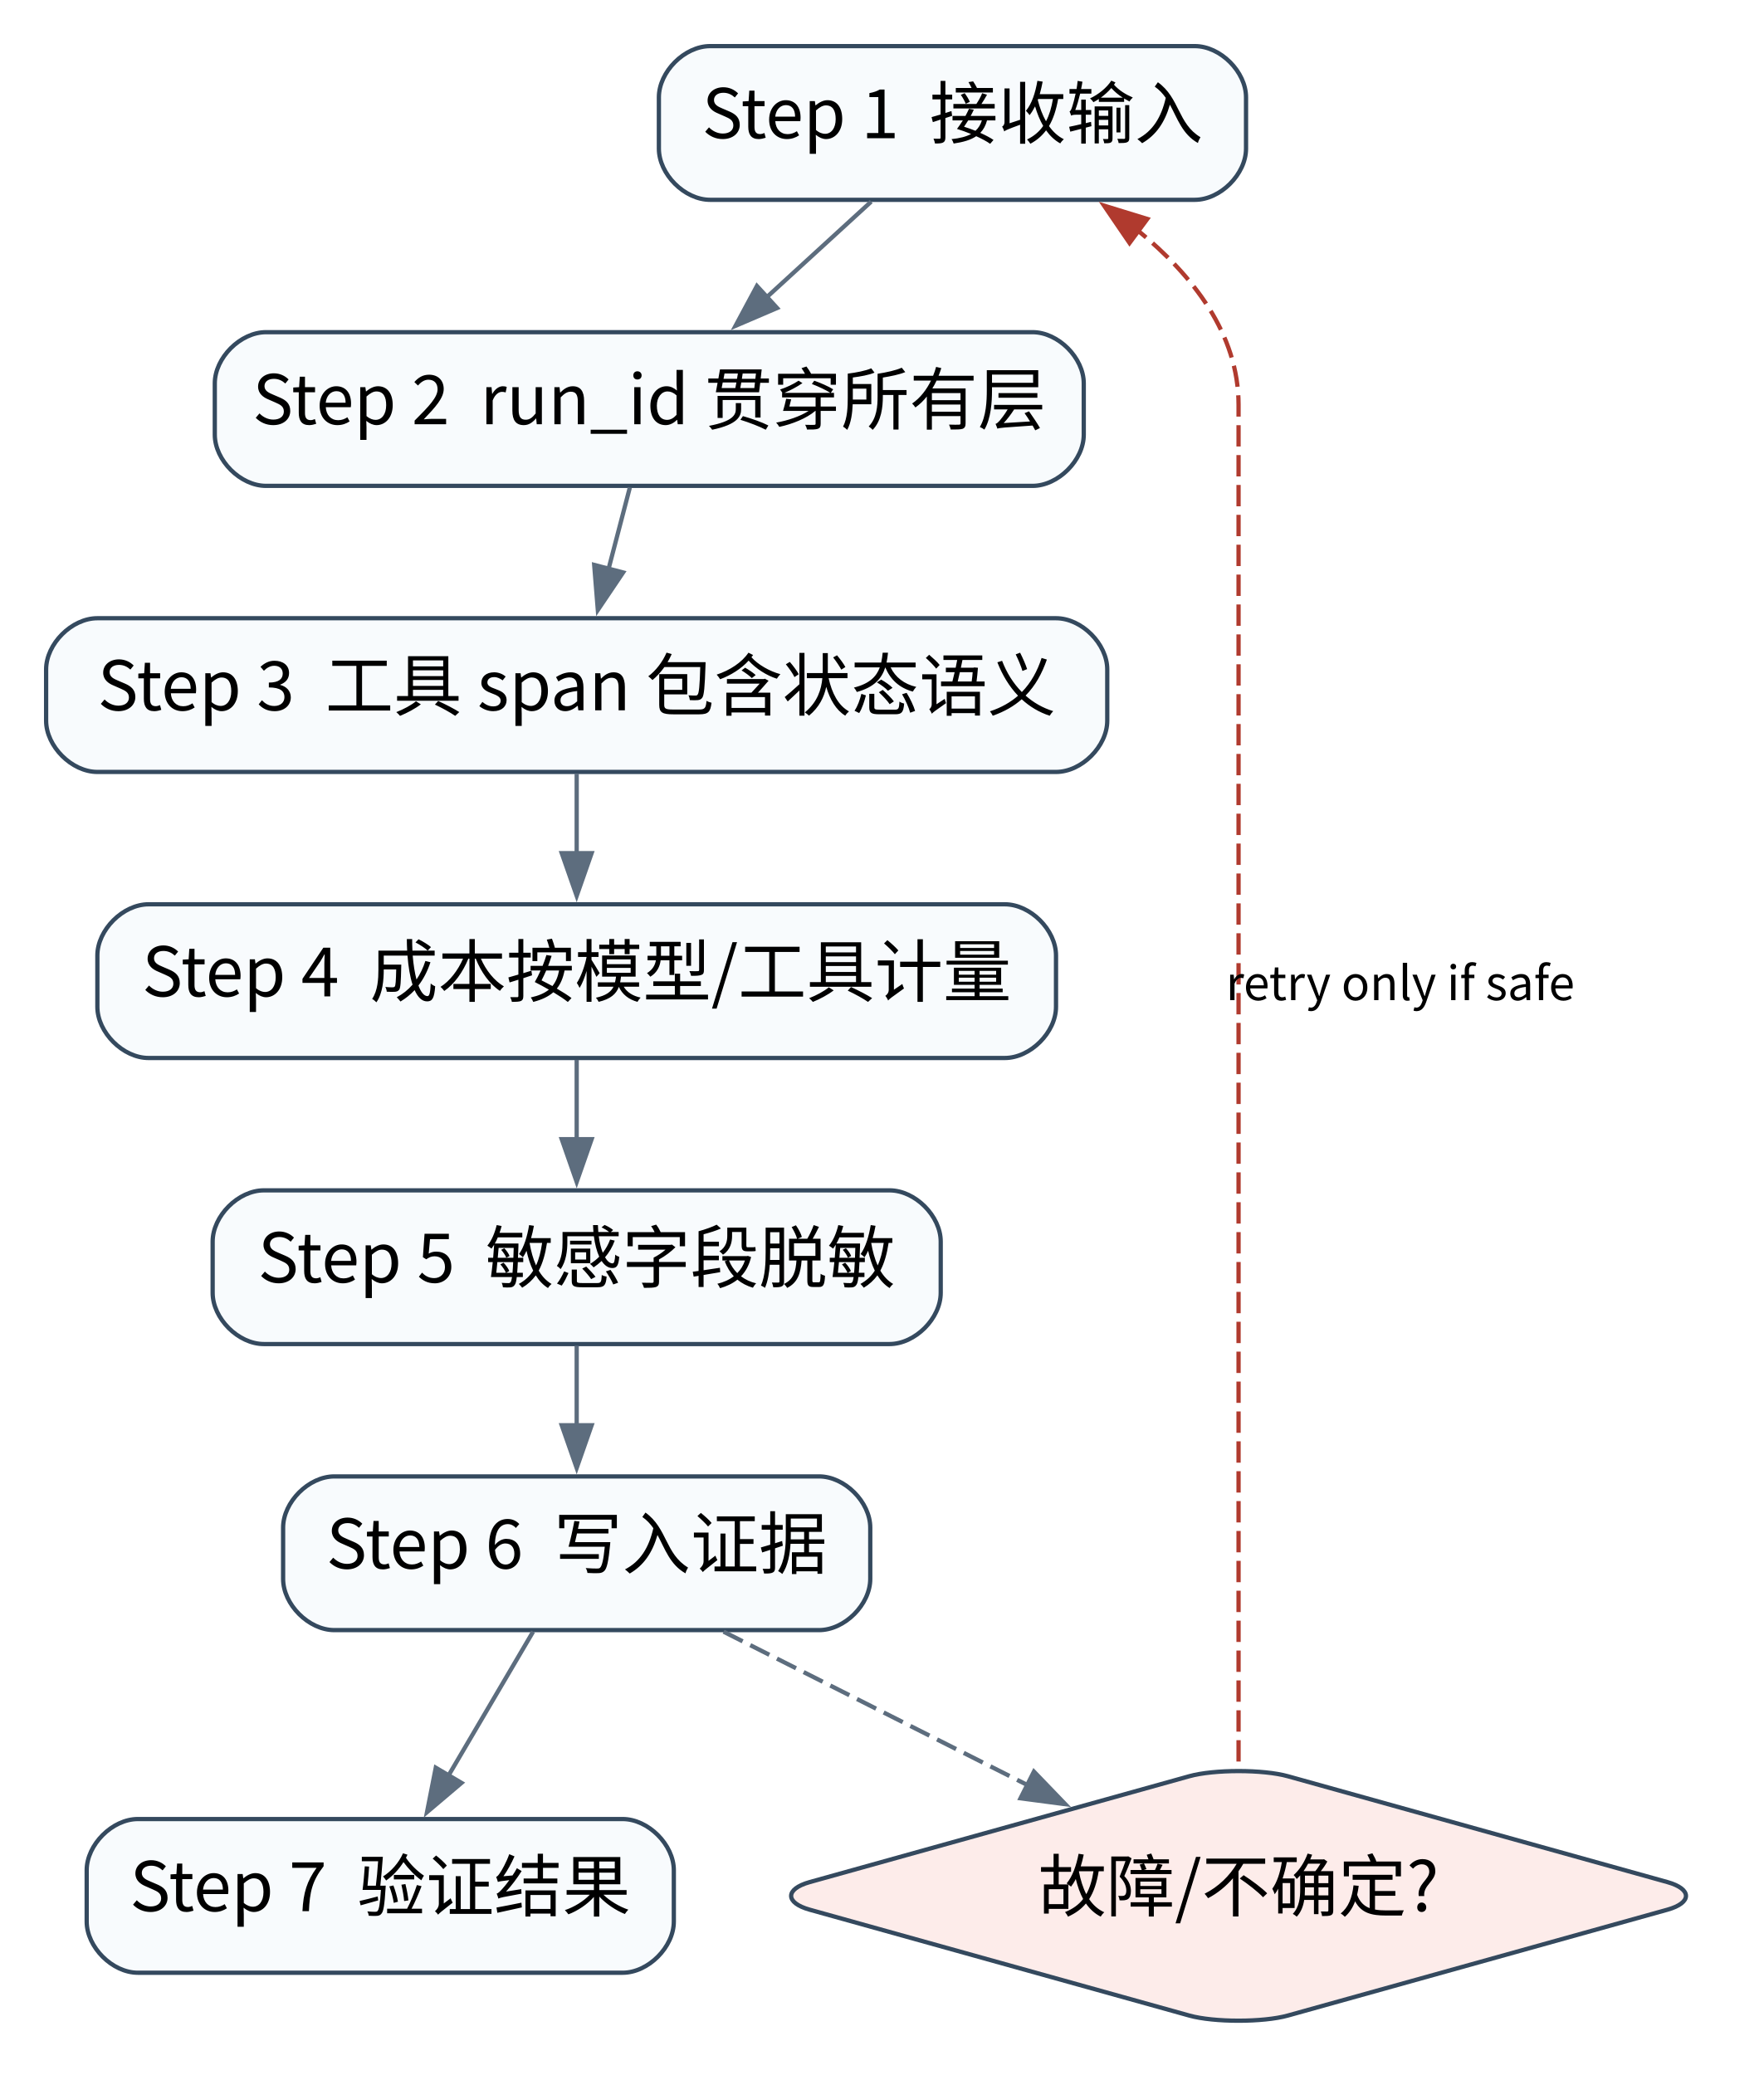
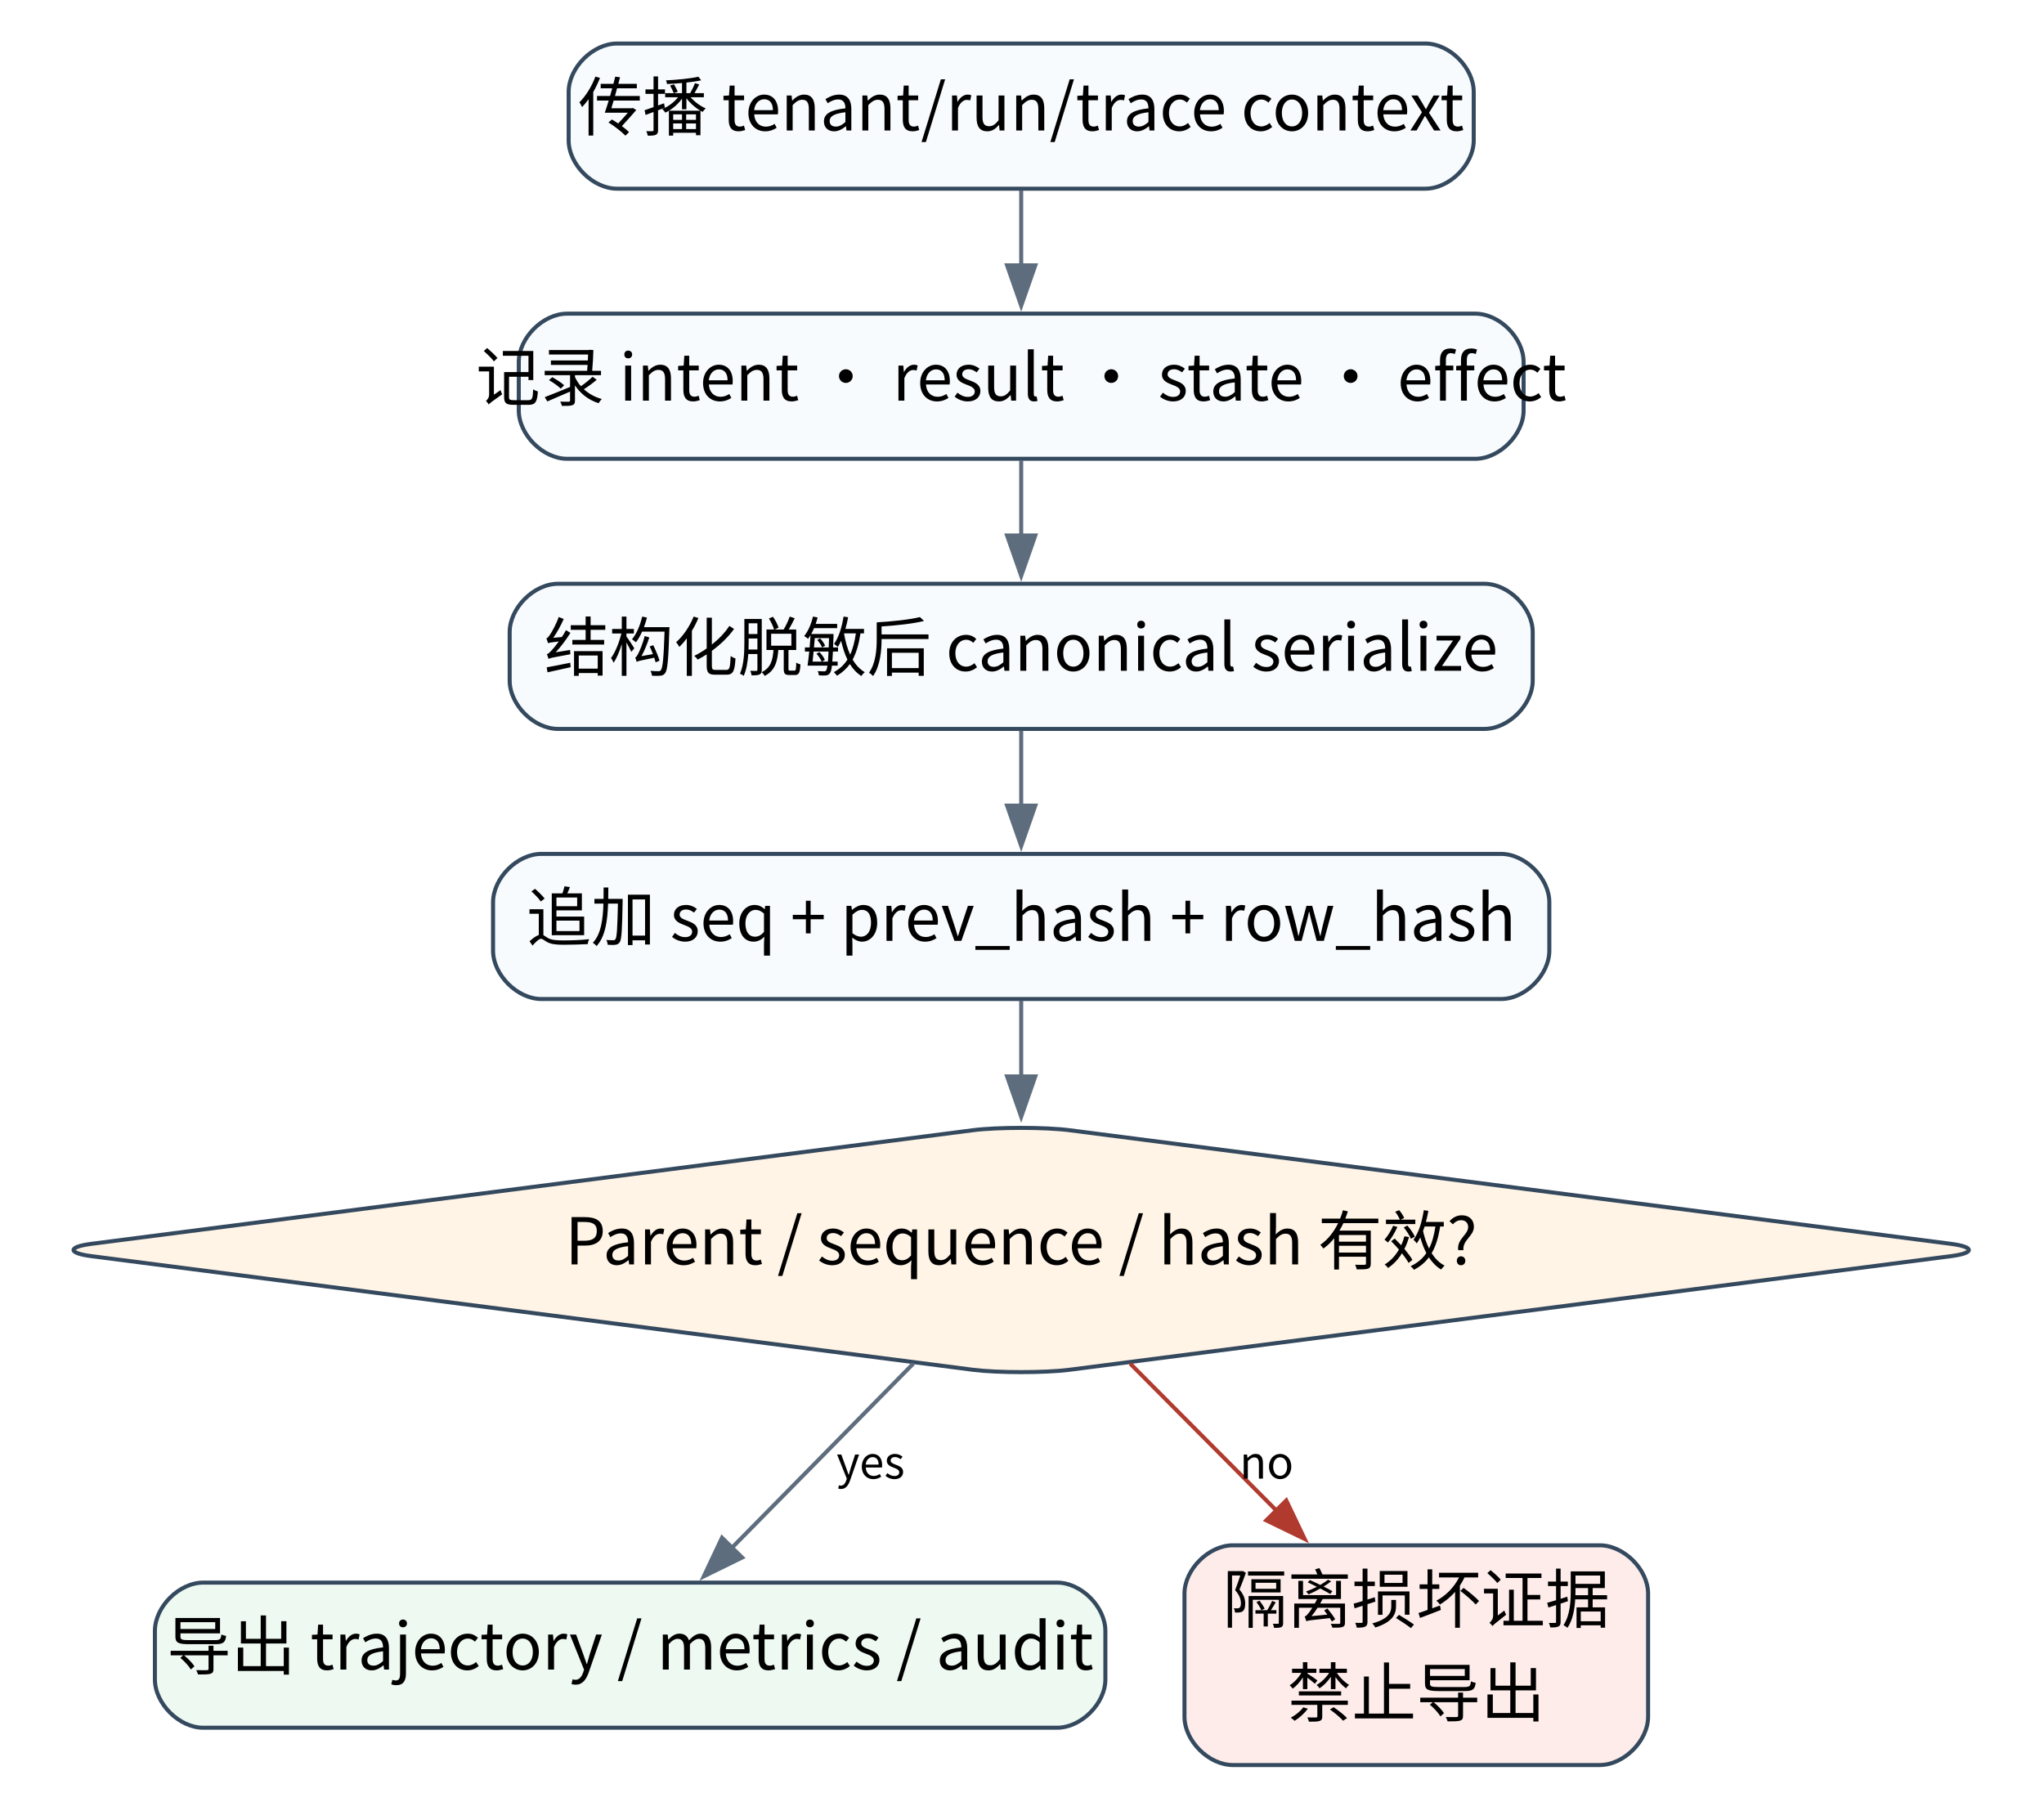
- <svg xmlns="http://www.w3.org/2000/svg" width="413pt" height="486pt" viewBox="0.00 0.00 413.00 486.00">
-   <g id="graph0" class="graph" transform="scale(1 1) rotate(0) translate(10.8 475.3)">
+ <svg xmlns="http://www.w3.org/2000/svg" width="507pt" height="449pt" viewBox="0.00 0.00 507.00 449.00">
+   <g id="graph0" class="graph" transform="scale(1 1) rotate(0) translate(10.8 437.8)">
    <g id="node1" class="node">
-       <path fill="#f8fbfd" stroke="#34495e" d="M269,-464.5C269,-464.5 155.5,-464.5 155.5,-464.5 149.5,-464.5 143.5,-458.5 143.5,-452.5 143.5,-452.5 143.5,-440.5 143.5,-440.5 143.5,-434.5 149.5,-428.5 155.5,-428.5 155.5,-428.5 269,-428.5 269,-428.5 275,-428.5 281,-434.5 281,-440.5 281,-440.5 281,-452.5 281,-452.5 281,-458.5 275,-464.5 269,-464.5" />
-       <text xml:space="preserve" text-anchor="middle" x="212.25" y="-442.93" font-family="Noto Sans CJK SC" font-size="16.00">Step 1  接收输入</text>
+       <path fill="#f8fbfd" stroke="#34495e" d="M342.75,-427C342.75,-427 142.25,-427 142.25,-427 136.25,-427 130.25,-421 130.25,-415 130.25,-415 130.25,-403 130.25,-403 130.25,-397 136.25,-391 142.25,-391 142.25,-391 342.75,-391 342.75,-391 348.75,-391 354.75,-397 354.75,-403 354.75,-403 354.75,-415 354.75,-415 354.75,-421 348.75,-427 342.75,-427" />
+       <text xml:space="preserve" text-anchor="middle" x="242.5" y="-405.43" font-family="Noto Sans CJK SC" font-size="16.00">传播 tenant/run/trace context</text>
    </g>
    <g id="node2" class="node">
-       <path fill="#f8fbfd" stroke="#34495e" d="M231,-397.5C231,-397.5 51.5,-397.5 51.5,-397.5 45.5,-397.5 39.5,-391.5 39.5,-385.5 39.5,-385.5 39.5,-373.5 39.5,-373.5 39.5,-367.5 45.5,-361.5 51.5,-361.5 51.5,-361.5 231,-361.5 231,-361.5 237,-361.5 243,-367.5 243,-373.5 243,-373.5 243,-385.5 243,-385.5 243,-391.5 237,-397.5 231,-397.5" />
-       <text xml:space="preserve" text-anchor="middle" x="141.25" y="-375.93" font-family="Noto Sans CJK SC" font-size="16.00">Step 2  run_id 贯穿所有层</text>
+       <path fill="#f8fbfd" stroke="#34495e" d="M355.12,-360C355.12,-360 129.88,-360 129.88,-360 123.88,-360 117.88,-354 117.88,-348 117.88,-348 117.88,-336 117.88,-336 117.88,-330 123.88,-324 129.88,-324 129.88,-324 355.12,-324 355.12,-324 361.12,-324 367.12,-330 367.12,-336 367.12,-336 367.12,-348 367.12,-348 367.12,-354 361.12,-360 355.12,-360" />
+       <text xml:space="preserve" text-anchor="middle" x="242.5" y="-338.43" font-family="Noto Sans CJK SC" font-size="16.00">记录 intent · result · state · effect</text>
    </g>
    <g id="edge1" class="edge">
-       <path fill="none" stroke="#5d6d7e" d="M193.22,-428.08C185.66,-421.16 176.82,-413.07 168.6,-405.54" />
-       <polygon fill="#5d6d7e" stroke="#5d6d7e" points="171.18,-403.16 161.45,-398.99 166.46,-408.32 171.18,-403.16" />
+       <path fill="none" stroke="#5d6d7e" d="M242.5,-390.58C242.5,-384.75 242.5,-378.09 242.5,-371.64" />
+       <polygon fill="#5d6d7e" stroke="#5d6d7e" points="246,-371.98 242.5,-361.98 239,-371.98 246,-371.98" />
    </g>
    <g id="node3" class="node">
-       <path fill="#f8fbfd" stroke="#34495e" d="M236.5,-330.5C236.5,-330.5 12,-330.5 12,-330.5 6,-330.5 0,-324.5 0,-318.5 0,-318.5 0,-306.5 0,-306.5 0,-300.5 6,-294.5 12,-294.5 12,-294.5 236.5,-294.5 236.5,-294.5 242.5,-294.5 248.5,-300.5 248.5,-306.5 248.5,-306.5 248.5,-318.5 248.5,-318.5 248.5,-324.5 242.5,-330.5 236.5,-330.5" />
-       <text xml:space="preserve" text-anchor="middle" x="124.25" y="-308.93" font-family="Noto Sans CJK SC" font-size="16.00">Step 3  工具 span 包含状态语义</text>
+       <path fill="#f8fbfd" stroke="#34495e" d="M357.38,-293C357.38,-293 127.63,-293 127.63,-293 121.62,-293 115.62,-287 115.62,-281 115.62,-281 115.62,-269 115.62,-269 115.62,-263 121.62,-257 127.62,-257 127.62,-257 357.38,-257 357.38,-257 363.38,-257 369.38,-263 369.38,-269 369.38,-269 369.38,-281 369.38,-281 369.38,-287 363.38,-293 357.38,-293" />
+       <text xml:space="preserve" text-anchor="middle" x="242.5" y="-271.43" font-family="Noto Sans CJK SC" font-size="16.00">结构化脱敏后 canonical serialize</text>
    </g>
    <g id="edge2" class="edge">
-       <path fill="none" stroke="#5d6d7e" d="M136.69,-361.08C135.13,-355.11 133.34,-348.26 131.61,-341.65" />
-       <polygon fill="#5d6d7e" stroke="#5d6d7e" points="135.12,-341.22 129.2,-332.43 128.35,-342.99 135.12,-341.22" />
+       <path fill="none" stroke="#5d6d7e" d="M242.5,-323.58C242.5,-317.75 242.5,-311.09 242.5,-304.64" />
+       <polygon fill="#5d6d7e" stroke="#5d6d7e" points="246,-304.98 242.5,-294.98 239,-304.98 246,-304.98" />
    </g>
    <g id="node4" class="node">
-       <path fill="#f8fbfd" stroke="#34495e" d="M224.5,-263.5C224.5,-263.5 24,-263.5 24,-263.5 18,-263.5 12,-257.5 12,-251.5 12,-251.5 12,-239.5 12,-239.5 12,-233.5 18,-227.5 24,-227.5 24,-227.5 224.5,-227.5 224.5,-227.5 230.5,-227.5 236.5,-233.5 236.5,-239.5 236.5,-239.5 236.5,-251.5 236.5,-251.5 236.5,-257.5 230.5,-263.5 224.5,-263.5" />
-       <text xml:space="preserve" text-anchor="middle" x="124.25" y="-241.93" font-family="Noto Sans CJK SC" font-size="16.00">Step 4  成本按模型/工具计量</text>
+       <path fill="#f8fbfd" stroke="#34495e" d="M361.5,-226C361.5,-226 123.5,-226 123.5,-226 117.5,-226 111.5,-220 111.5,-214 111.5,-214 111.5,-202 111.5,-202 111.5,-196 117.5,-190 123.5,-190 123.5,-190 361.5,-190 361.5,-190 367.5,-190 373.5,-196 373.5,-202 373.5,-202 373.5,-214 373.5,-214 373.5,-220 367.5,-226 361.5,-226" />
+       <text xml:space="preserve" text-anchor="middle" x="242.5" y="-204.43" font-family="Noto Sans CJK SC" font-size="16.00">追加 seq + prev_hash + row_hash</text>
    </g>
    <g id="edge3" class="edge">
-       <path fill="none" stroke="#5d6d7e" d="M124.25,-294.08C124.25,-288.25 124.25,-281.59 124.25,-275.14" />
-       <polygon fill="#5d6d7e" stroke="#5d6d7e" points="127.75,-275.48 124.25,-265.48 120.75,-275.48 127.75,-275.48" />
+       <path fill="none" stroke="#5d6d7e" d="M242.5,-256.58C242.5,-250.75 242.5,-244.09 242.5,-237.64" />
+       <polygon fill="#5d6d7e" stroke="#5d6d7e" points="246,-237.98 242.5,-227.98 239,-237.98 246,-237.98" />
    </g>
    <g id="node5" class="node">
-       <path fill="#f8fbfd" stroke="#34495e" d="M197.5,-196.5C197.5,-196.5 51,-196.5 51,-196.5 45,-196.5 39,-190.5 39,-184.5 39,-184.5 39,-172.5 39,-172.5 39,-166.5 45,-160.5 51,-160.5 51,-160.5 197.5,-160.5 197.5,-160.5 203.5,-160.5 209.5,-166.5 209.5,-172.5 209.5,-172.5 209.5,-184.5 209.5,-184.5 209.5,-190.5 203.5,-196.5 197.5,-196.5" />
-       <text xml:space="preserve" text-anchor="middle" x="124.25" y="-174.93" font-family="Noto Sans CJK SC" font-size="16.00">Step 5  敏感字段脱敏</text>
+       <path fill="#fff4e6" stroke="#34495e" d="M230.6,-157.47C230.6,-157.47 11.9,-129.28 11.9,-129.28 5.95,-128.52 5.95,-126.98 11.9,-126.22 11.9,-126.22 230.6,-98.03 230.6,-98.03 236.55,-97.27 248.45,-97.27 254.4,-98.03 254.4,-98.03 473.1,-126.22 473.1,-126.22 479.05,-126.98 479.05,-128.52 473.1,-129.28 473.1,-129.28 254.4,-157.47 254.4,-157.47 248.45,-158.23 236.55,-158.23 230.6,-157.47" />
+       <text xml:space="preserve" text-anchor="middle" x="242.5" y="-124.17" font-family="Noto Sans CJK SC" font-size="16.00">Parent / sequence / hash 有效?</text>
    </g>
    <g id="edge4" class="edge">
-       <path fill="none" stroke="#5d6d7e" d="M124.25,-227.08C124.25,-221.25 124.25,-214.59 124.25,-208.14" />
-       <polygon fill="#5d6d7e" stroke="#5d6d7e" points="127.75,-208.48 124.25,-198.48 120.75,-208.48 127.75,-208.48" />
+       <path fill="none" stroke="#5d6d7e" d="M242.5,-189.63C242.5,-183.92 242.5,-177.3 242.5,-170.58" />
+       <polygon fill="#5d6d7e" stroke="#5d6d7e" points="246,-170.81 242.5,-160.81 239,-170.81 246,-170.81" />
    </g>
    <g id="node6" class="node">
-       <path fill="#f8fbfd" stroke="#34495e" d="M181,-129.5C181,-129.5 67.5,-129.5 67.5,-129.5 61.5,-129.5 55.5,-123.5 55.5,-117.5 55.5,-117.5 55.5,-105.5 55.5,-105.5 55.5,-99.5 61.5,-93.5 67.5,-93.5 67.5,-93.5 181,-93.5 181,-93.5 187,-93.5 193,-99.5 193,-105.5 193,-105.5 193,-117.5 193,-117.5 193,-123.5 187,-129.5 181,-129.5" />
-       <text xml:space="preserve" text-anchor="middle" x="124.25" y="-107.92" font-family="Noto Sans CJK SC" font-size="16.00">Step 6  写入证据</text>
+       <path fill="#eef9f1" stroke="#34495e" d="M251.38,-45.25C251.38,-45.25 39.63,-45.25 39.63,-45.25 33.62,-45.25 27.62,-39.25 27.62,-33.25 27.62,-33.25 27.62,-21.25 27.62,-21.25 27.62,-15.25 33.62,-9.25 39.62,-9.25 39.62,-9.25 251.38,-9.25 251.38,-9.25 257.38,-9.25 263.38,-15.25 263.38,-21.25 263.38,-21.25 263.38,-33.25 263.38,-33.25 263.38,-39.25 257.38,-45.25 251.38,-45.25" />
+       <text xml:space="preserve" text-anchor="middle" x="145.5" y="-23.68" font-family="Noto Sans CJK SC" font-size="16.00">导出 trajectory / metrics / audit</text>
    </g>
    <g id="edge5" class="edge">
-       <path fill="none" stroke="#5d6d7e" d="M124.25,-160.08C124.25,-154.25 124.25,-147.59 124.25,-141.14" />
-       <polygon fill="#5d6d7e" stroke="#5d6d7e" points="127.75,-141.48 124.25,-131.48 120.75,-141.48 127.75,-141.48" />
+       <path fill="none" stroke="#5d6d7e" d="M215.74,-99.57C201.58,-85.2 184.31,-67.66 170.43,-53.57" />
+       <polygon fill="#5d6d7e" stroke="#5d6d7e" points="173.28,-51.47 163.77,-46.8 168.29,-56.38 173.28,-51.47" />
+       <text xml:space="preserve" text-anchor="middle" x="205.16" y="-71.05" font-family="Noto Sans CJK SC" font-size="11.00">yes</text>
    </g>
    <g id="node7" class="node">
-       <path fill="#f8fbfd" stroke="#34495e" d="M135,-49.25C135,-49.25 21.5,-49.25 21.5,-49.25 15.5,-49.25 9.5,-43.25 9.5,-37.25 9.5,-37.25 9.5,-25.25 9.5,-25.25 9.5,-19.25 15.5,-13.25 21.5,-13.25 21.5,-13.25 135,-13.25 135,-13.25 141,-13.25 147,-19.25 147,-25.25 147,-25.25 147,-37.25 147,-37.25 147,-43.25 141,-49.25 135,-49.25" />
-       <text xml:space="preserve" text-anchor="middle" x="78.25" y="-27.68" font-family="Noto Sans CJK SC" font-size="16.00">Step 7  验证结果</text>
+       <path fill="#fdecea" stroke="#34495e" d="M386,-54.5C386,-54.5 295,-54.5 295,-54.5 289,-54.5 283,-48.5 283,-42.5 283,-42.5 283,-12 283,-12 283,-6 289,0 295,0 295,0 386,0 386,0 392,0 398,-6 398,-12 398,-12 398,-42.5 398,-42.5 398,-48.5 392,-54.5 386,-54.5" />
+       <text xml:space="preserve" text-anchor="middle" x="340.5" y="-35.3" font-family="Noto Sans CJK SC" font-size="16.00">隔离损坏证据</text>
+       <text xml:space="preserve" text-anchor="middle" x="340.5" y="-12.05" font-family="Noto Sans CJK SC" font-size="16.00">禁止导出</text>
    </g>
    <g id="edge6" class="edge">
-       <path fill="none" stroke="#5d6d7e" d="M114.04,-93.13C108.2,-83.21 100.76,-70.54 94.17,-59.33" />
-       <polygon fill="#5d6d7e" stroke="#5d6d7e" points="97.28,-57.72 89.2,-50.87 91.25,-61.27 97.28,-57.72" />
-     </g>
-     <g id="node8" class="node">
-       <path fill="#fdecea" stroke="#34495e" d="M267.69,-59.27C267.69,-59.27 178.81,-34.48 178.81,-34.48 173.03,-32.86 173.03,-29.64 178.81,-28.02 178.81,-28.02 267.69,-3.23 267.69,-3.23 273.47,-1.61 285.03,-1.61 290.81,-3.23 290.81,-3.23 379.69,-28.02 379.69,-28.02 385.47,-29.64 385.47,-32.86 379.69,-34.48 379.69,-34.48 290.81,-59.27 290.81,-59.27 285.03,-60.89 273.47,-60.89 267.69,-59.27" />
-       <text xml:space="preserve" text-anchor="middle" x="279.25" y="-27.68" font-family="Noto Sans CJK SC" font-size="16.00">故障/不确定?</text>
-     </g>
-     <g id="edge7" class="edge">
-       <path fill="none" stroke="#5d6d7e" stroke-dasharray="5,2" d="M158.65,-93.13C179.63,-82.54 206.78,-68.84 230.01,-57.11" />
-       <polygon fill="#5d6d7e" stroke="#5d6d7e" points="231.33,-60.36 238.68,-52.73 228.18,-54.11 231.33,-60.36" />
-     </g>
-     <g id="edge8" class="edge">
-       <path fill="none" stroke="#b03a2e" stroke-dasharray="5,2" d="M279.25,-62.72C279.25,-77.2 279.25,-94.74 279.25,-110.5 279.25,-380.5 279.25,-380.5 279.25,-380.5 279.25,-397.09 268.54,-410.81 255.68,-421.3" />
-       <polygon fill="#b03a2e" stroke="#b03a2e" points="253.72,-418.39 247.75,-427.14 257.88,-424.02 253.72,-418.39" />
-       <text xml:space="preserve" text-anchor="middle" x="317.12" y="-241.05" font-family="Noto Sans CJK SC" font-size="11.00">retry only if safe</text>
+       <path fill="none" stroke="#b03a2e" d="M269.54,-99.57C280.77,-88.28 293.94,-75.04 305.87,-63.06" />
+       <polygon fill="#b03a2e" stroke="#b03a2e" points="308.25,-65.63 312.82,-56.07 303.29,-60.69 308.25,-65.63" />
+       <text xml:space="preserve" text-anchor="middle" x="303.37" y="-71.05" font-family="Noto Sans CJK SC" font-size="11.00">no</text>
    </g>
  </g>
</svg>
